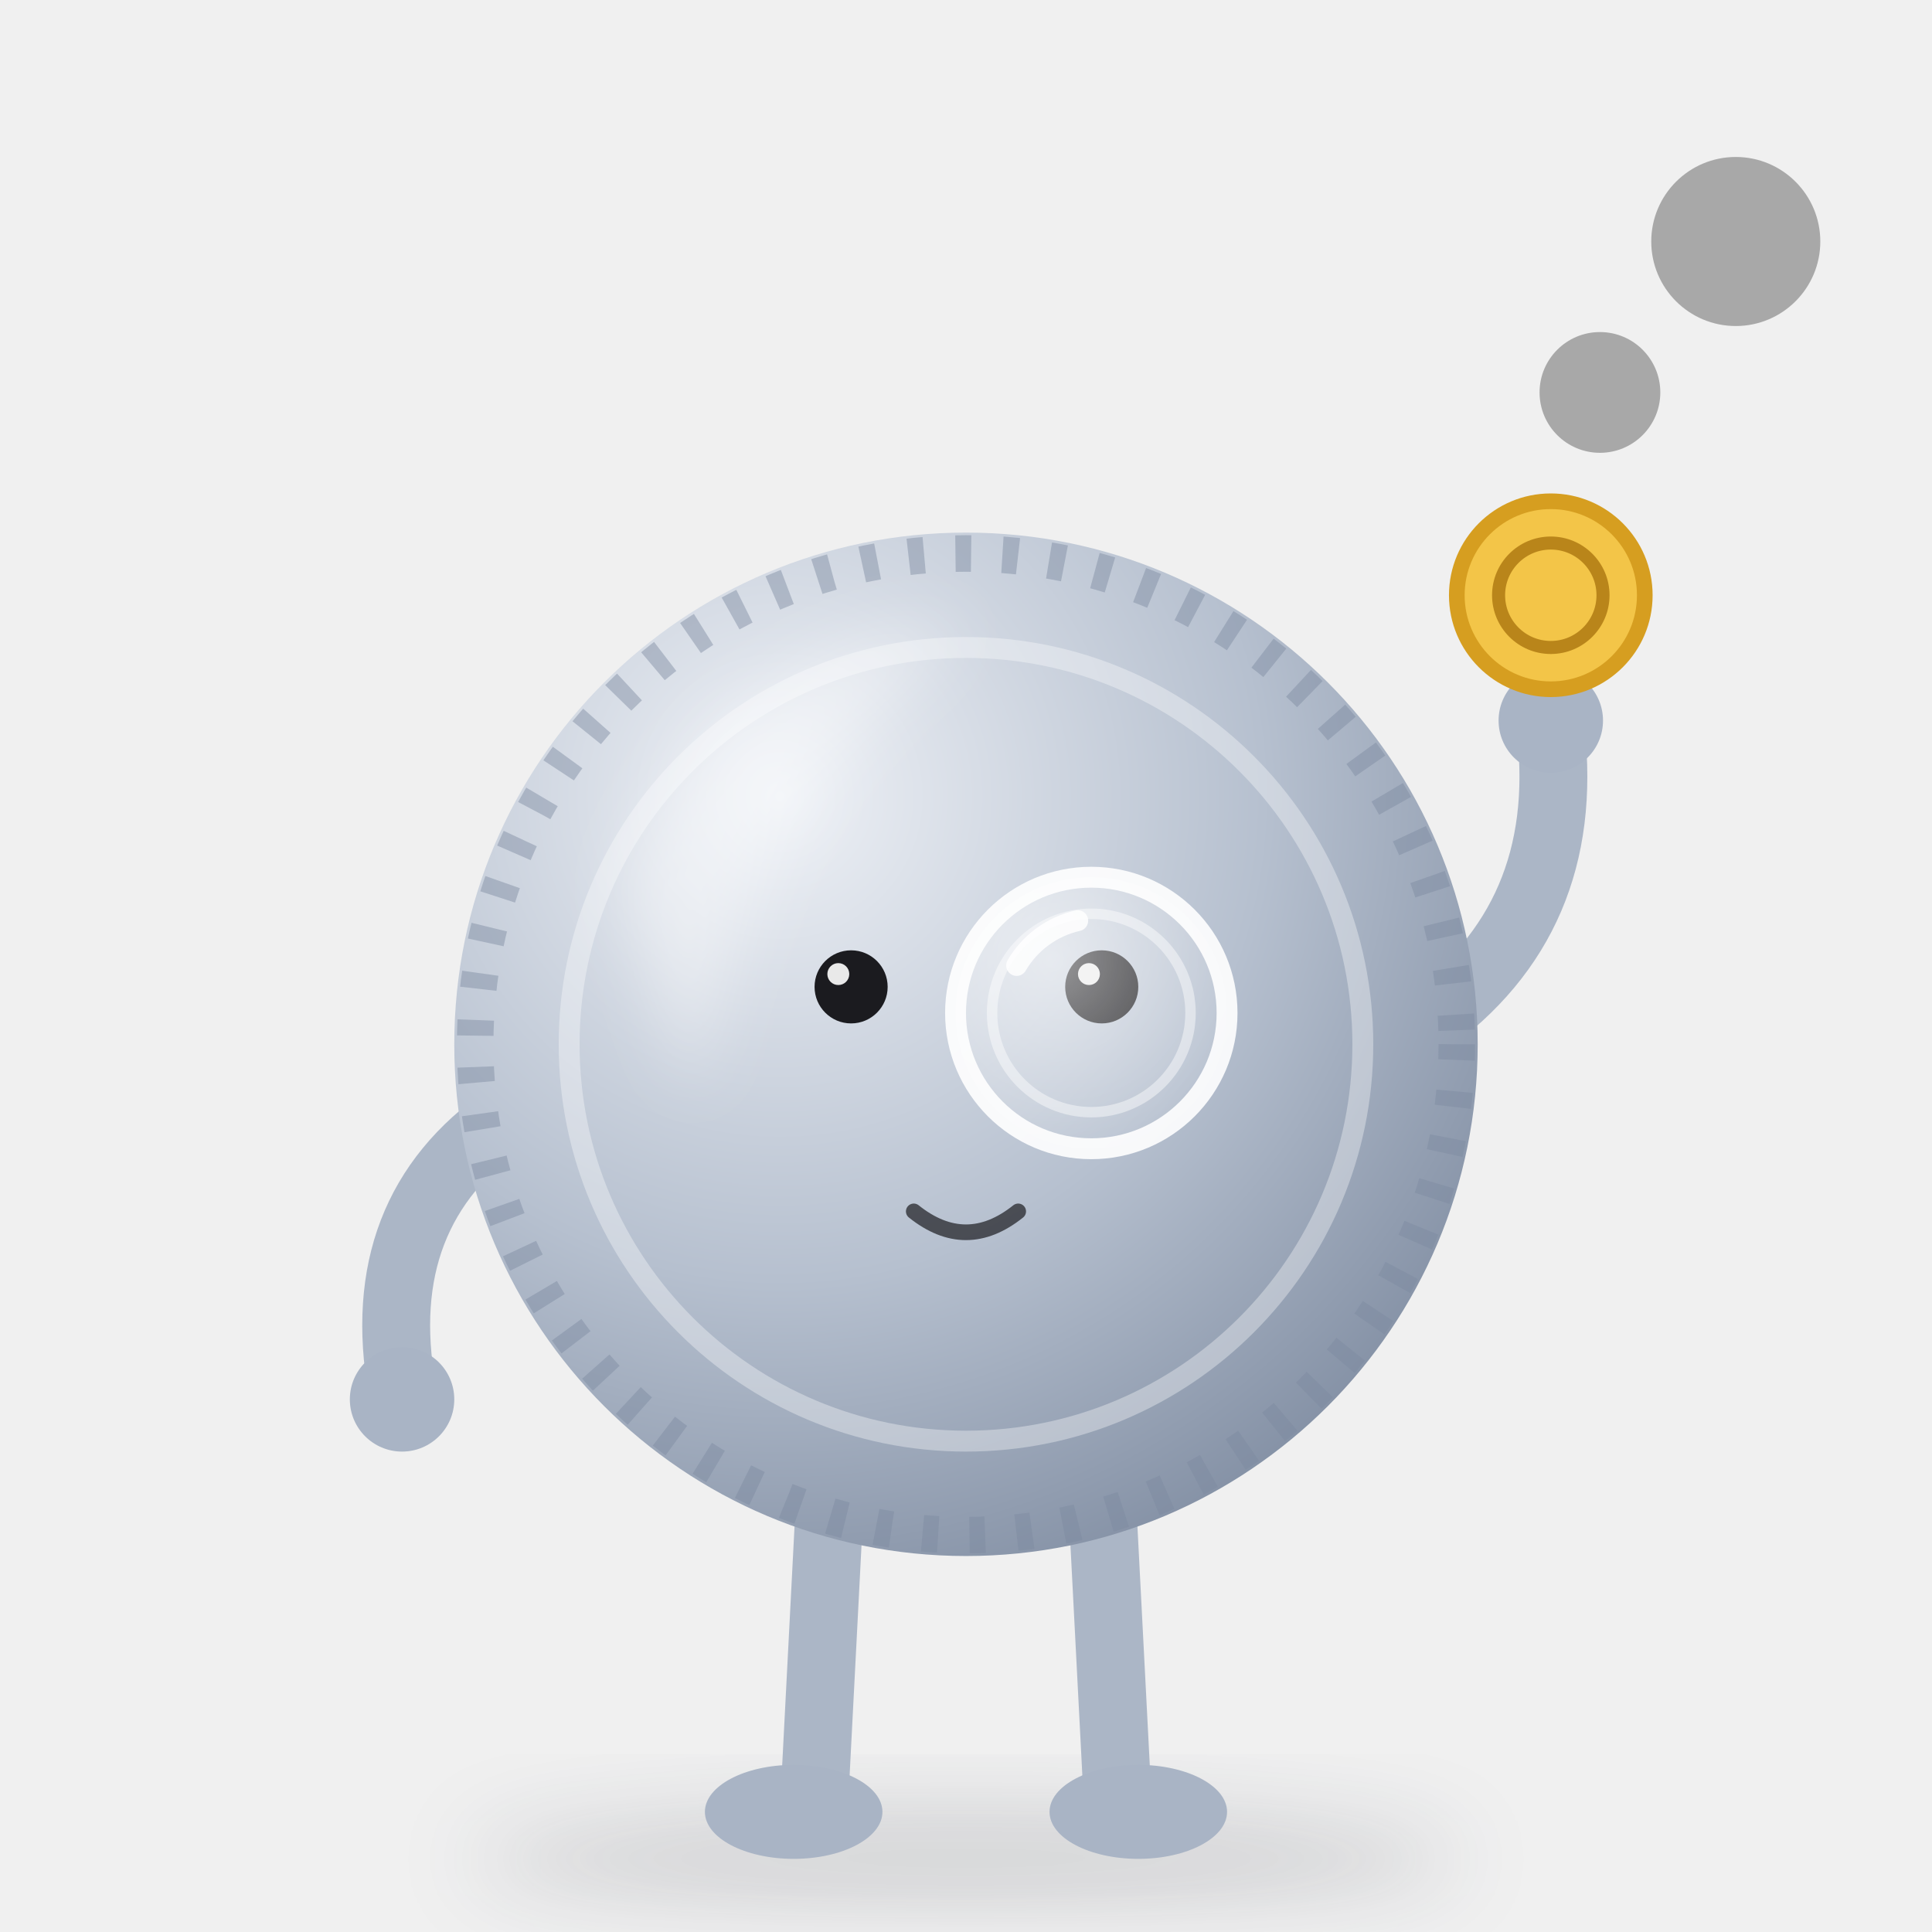
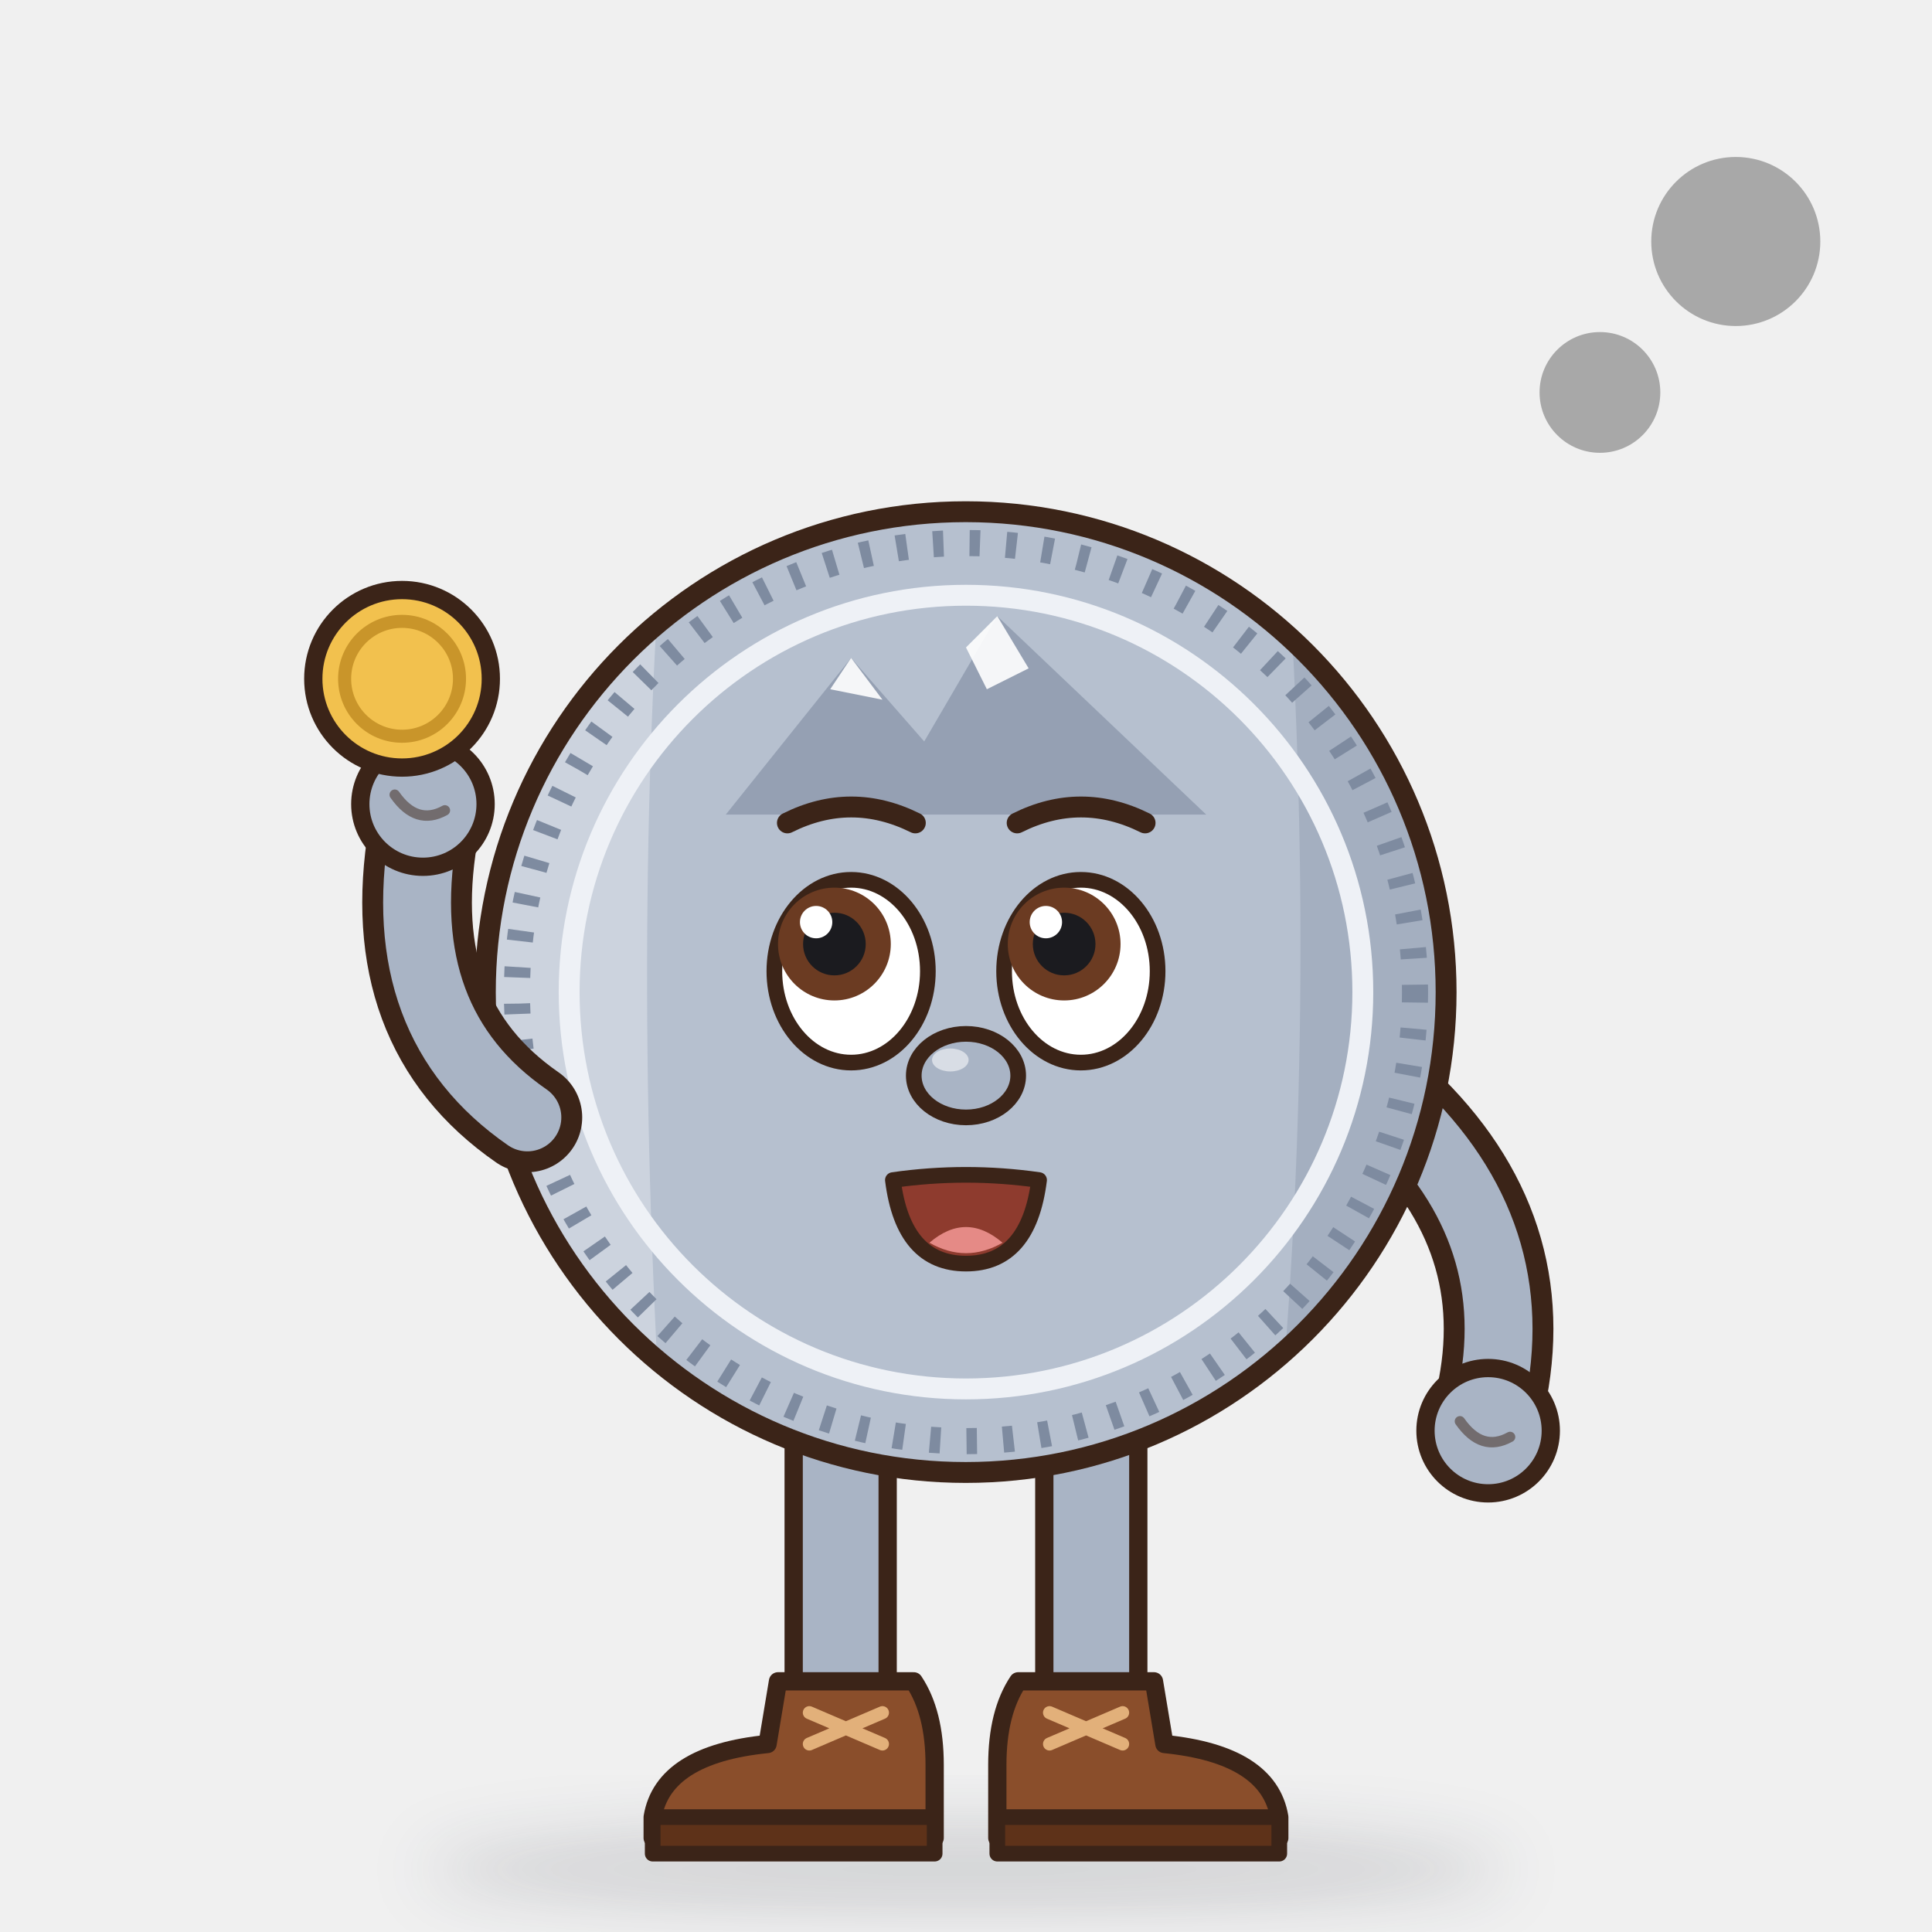
<svg xmlns="http://www.w3.org/2000/svg" viewBox="0 0 64 64" width="160" height="160" role="img" aria-label="Zurich, Finance, planning">
  <defs>
-     <radialGradient id="sm-zurich-b" cx="32%" cy="26%" r="85%">
-       <stop offset="0" stop-color="#EEF1F6" />
-       <stop offset=".55" stop-color="#B6C0CF" />
-       <stop offset="1" stop-color="#7E8BA0" />
-     </radialGradient>
-     <radialGradient id="sm-zurich-l" cx="35%" cy="30%" r="75%">
-       <stop offset="0" stop-color="#fff" stop-opacity=".55" />
-       <stop offset="1" stop-color="#fff" stop-opacity=".08" />
-     </radialGradient>
-     <filter id="sm-zurich-f" x="-20%" y="-20%" width="140%" height="140%">
+     <filter id="sm-zurich-s" x="-50%" y="-50%" width="200%" height="200%">
      <feGaussianBlur stdDeviation="6" />
-     </filter>
-     <filter id="sm-zurich-s" x="-50%" y="-50%" width="200%" height="200%">
-       <feGaussianBlur stdDeviation="8" />
    </filter>
  </defs>
  <g transform="scale(0.17297) translate(35 0)">
-     <ellipse cx="150" cy="356" rx="95" ry="10" fill="#1B2430" opacity=".14" filter="url(#sm-zurich-s)" />
-     <path d="M124 286 L121 344" fill="none" stroke="#A9B4C5" stroke-width="13" stroke-linecap="round" stroke-linejoin="round" opacity=".96" />
-     <path d="M176 286 L179 344" fill="none" stroke="#A9B4C5" stroke-width="13" stroke-linecap="round" stroke-linejoin="round" opacity=".96" />
-     <ellipse cx="117" cy="347" rx="17" ry="9" fill="#A9B4C5" />
-     <ellipse cx="183" cy="347" rx="17" ry="9" fill="#A9B4C5" />
-     <path d="M62 214 Q36 232 42 266" fill="none" stroke="#A9B4C5" stroke-width="13" stroke-linecap="round" stroke-linejoin="round" opacity=".96" />
-     <circle cx="42" cy="268" r="10" fill="#A9B4C5" />
-     <path d="M238 196 Q266 176 262 140" fill="none" stroke="#A9B4C5" stroke-width="13" stroke-linecap="round" stroke-linejoin="round" opacity=".96" />
-     <circle cx="262" cy="138" r="10" fill="#A9B4C5" />
-     <circle cx="262" cy="114" r="18" fill="#F3C548" stroke="#D69E20" stroke-width="3" />
-     <circle cx="262" cy="114" r="10" fill="none" stroke="#B9851A" stroke-width="2.5" />
-     <circle cx="150" cy="200" r="98" fill="url(#sm-zurich-b)" />
-     <circle cx="150" cy="200" r="94" fill="none" stroke="#7E8BA0" stroke-opacity=".45" stroke-width="7" stroke-dasharray="3 6" />
-     <circle cx="150" cy="200" r="76" fill="none" stroke="#fff" stroke-opacity=".35" stroke-width="4" />
-     <path d="M84 170 A70 70 0 0 1 150 120 Q110 150 98 210 Z" fill="#fff" opacity=".42" filter="url(#sm-zurich-f)" />
+     <ellipse cx="150" cy="358" rx="104" ry="9" fill="#1B2430" opacity=".14" filter="url(#sm-zurich-s)" />
+     <rect x="117" y="270" width="18" height="60" rx="6" fill="#A9B4C5" stroke="#3B2418" stroke-width="3.5" />
+     <rect x="165" y="270" width="18" height="60" rx="6" fill="#A9B4C5" stroke="#3B2418" stroke-width="3.5" />
+     <path d="M140 322 L114 322 L112 334 Q92 336 90 348 L90 352 L144 352 L144 338 Q144 328 140 322 Z" fill="#8A4E2B" stroke="#3B2418" stroke-width="3.5" stroke-linejoin="round" />
+     <path d="M144 348 L90 348 L90 355 L144 355 Z" fill="#5E3219" stroke="#3B2418" stroke-width="3" stroke-linejoin="round" />
+     <path d="M134 328 L120 334 M120 328 L134 334" fill="none" stroke="#E2B07A" stroke-width="2.5" stroke-linecap="round" stroke-linejoin="round" />
+     <path d="M160 322 L186 322 L188 334 Q208 336 210 348 L210 352 L156 352 L156 338 Q156 328 160 322 Z" fill="#8A4E2B" stroke="#3B2418" stroke-width="3.5" stroke-linejoin="round" />
+     <path d="M156 348 L210 348 L210 355 L156 355 Z" fill="#5E3219" stroke="#3B2418" stroke-width="3" stroke-linejoin="round" />
+     <path d="M166 328 L180 334 M180 328 L166 334" fill="none" stroke="#E2B07A" stroke-width="2.5" stroke-linecap="round" stroke-linejoin="round" />
+     <path d="M234 214 Q258 238 250 270" fill="none" stroke="#3B2418" stroke-width="21" stroke-linecap="round" stroke-linejoin="round" />
+     <path d="M234 214 Q258 238 250 270" fill="none" stroke="#A9B4C5" stroke-width="13" stroke-linecap="round" stroke-linejoin="round" />
+     <circle cx="250" cy="274" r="12" fill="#A9B4C5" stroke="#3B2418" stroke-width="3.5" />
+     <path d="M244.6 272.2 Q248.8 278.2 254.2 275.2" fill="none" stroke="#3B2418" stroke-width="2" stroke-linecap="round" opacity=".5" />
+     <clipPath id="sm-zurich-c">
+       <path d="M150 98 A92 92 0 1 1 149.9 98 Z" />
+     </clipPath>
+     <path d="M150 98 A92 92 0 1 1 149.9 98 Z" fill="#B6C0CF" />
+     <g clip-path="url(#sm-zurich-c)">
+       <path d="M200 0 L340 0 L340 370 L196 370 Q230 200 200 0 Z" fill="#7E8BA0" opacity="0.32" />
+       <path d="M0 0 L104 0 Q76 160 100 370 L0 370 Z" fill="#EEF1F6" opacity="0.4" />
+       <circle cx="150" cy="190" r="76" fill="none" stroke="#EEF1F6" stroke-width="4" />
+       <path d="M104 156 L128 126 L142 142 L156 118 L196 156 Z" fill="#7E8BA0" opacity="0.6" />
+       <path d="M150 124 L156 118 L162 128 L154 132 Z M124 132 L128 126 L134 134 Z" fill="#fff" opacity="0.9" />
+     </g>
+     <path d="M150 98 A92 92 0 1 1 149.9 98 Z" fill="none" stroke="#3B2418" stroke-width="4" stroke-linecap="round" stroke-linejoin="round" />
+     <circle cx="150" cy="190" r="86" fill="none" stroke="#7E8BA0" stroke-width="5" stroke-dasharray="2 5" />
+     <ellipse cx="150" cy="206" rx="10" ry="8" fill="#A9B4C5" stroke="#3B2418" stroke-width="3" />
+     <ellipse cx="147" cy="203" rx="3.5" ry="2.2" fill="#fff" opacity=".55" />
    <g>
-       <circle cx="128" cy="189" r="7" fill="#1B1B1F" />
-       <circle cx="125.55" cy="186.55" r="2.1" fill="#fff" opacity=".9" />
-       <circle cx="176" cy="189" r="7" fill="#1B1B1F" />
-       <circle cx="173.55" cy="186.55" r="2.1" fill="#fff" opacity=".9" />
+       <ellipse cx="128" cy="186" rx="14.7" ry="17.5" fill="#fff" stroke="#3B2418" stroke-width="3" />
+       <circle cx="124.8" cy="180.8" r="10.8" fill="#6B3B22" />
+       <circle cx="124.8" cy="180.8" r="6" fill="#1B1B1F" />
+       <circle cx="121.3" cy="176.6" r="3.1" fill="#fff" />
+       <ellipse cx="172" cy="186" rx="14.7" ry="17.5" fill="#fff" stroke="#3B2418" stroke-width="3" />
+       <circle cx="168.8" cy="180.8" r="10.8" fill="#6B3B22" />
+       <circle cx="168.8" cy="180.8" r="6" fill="#1B1B1F" />
+       <circle cx="165.3" cy="176.6" r="3.1" fill="#fff" />
    </g>
-     <circle cx="174" cy="194" r="26" fill="url(#sm-zurich-l)" stroke="#fff" stroke-opacity=".9" stroke-width="4" />
-     <circle cx="174" cy="194" r="19" fill="none" stroke="#fff" stroke-opacity=".45" stroke-width="2" />
-     <path d="M159.7 184.9 A18.2 18.2 0 0 1 171.4 176.32" fill="none" stroke="#fff" stroke-width="4" stroke-linecap="round" opacity=".85" />
-     <path d="M140 232 Q150 240 160 232" fill="none" stroke="#1B1B1F" stroke-width="3" stroke-linecap="round" opacity=".7" />
+     <path d="M115.8 157.6 Q128 151.5 140.3 157.6 M184.3 157.6 Q172 151.5 159.8 157.6" fill="none" stroke="#3B2418" stroke-width="4" stroke-linecap="round" />
+     <path d="M136 226 Q150 224 164 226 Q162 242 150 242 Q138 242 136 226 Z" fill="#8E3B2E" stroke="#3B2418" stroke-width="3" stroke-linejoin="round" />
+     <path d="M143 238 Q150 232 157 238 Q150 242 143 238 Z" fill="#E58A86" />
+     <path d="M66 214 Q40 196 46 160" fill="none" stroke="#3B2418" stroke-width="21" stroke-linecap="round" stroke-linejoin="round" />
+     <path d="M66 214 Q40 196 46 160" fill="none" stroke="#A9B4C5" stroke-width="13" stroke-linecap="round" stroke-linejoin="round" />
+     <circle cx="46" cy="154" r="12" fill="#A9B4C5" stroke="#3B2418" stroke-width="3.5" />
+     <path d="M40.6 152.2 Q44.8 158.2 50.2 155.2" fill="none" stroke="#3B2418" stroke-width="2" stroke-linecap="round" opacity=".5" />
+     <circle cx="42" cy="130" r="17" fill="#F2C14E" stroke="#3B2418" stroke-width="3.5" />
+     <circle cx="42" cy="130" r="11" fill="none" stroke="#C9952A" stroke-width="2.5" />
  </g>
  <circle cx="53" cy="13" r="2" fill="#a8a8a8" />
  <circle cx="57.5" cy="8" r="2.8" fill="#a8a8a8" />
</svg>
